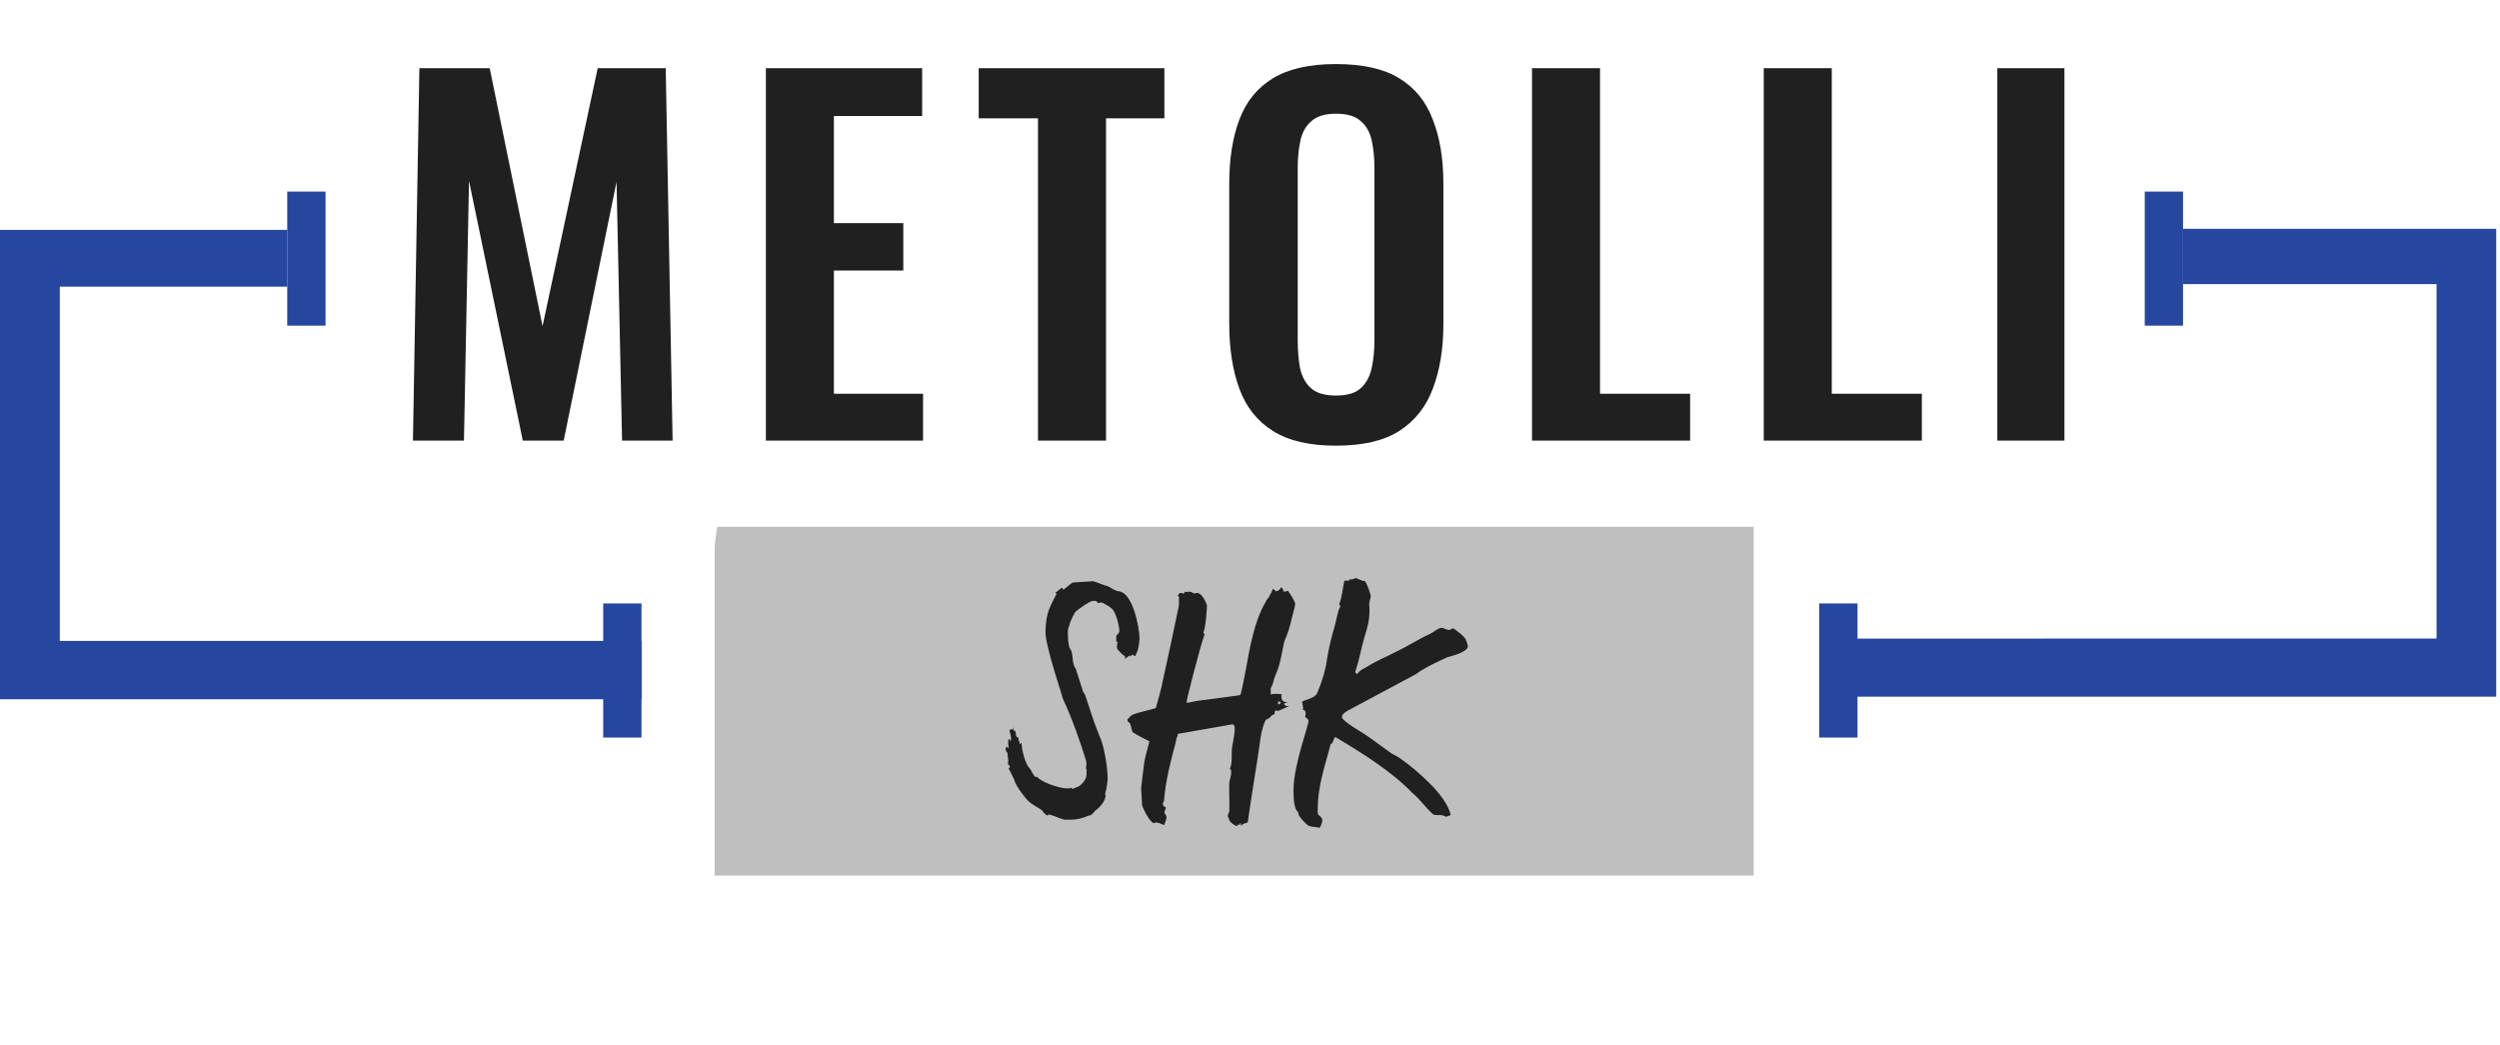
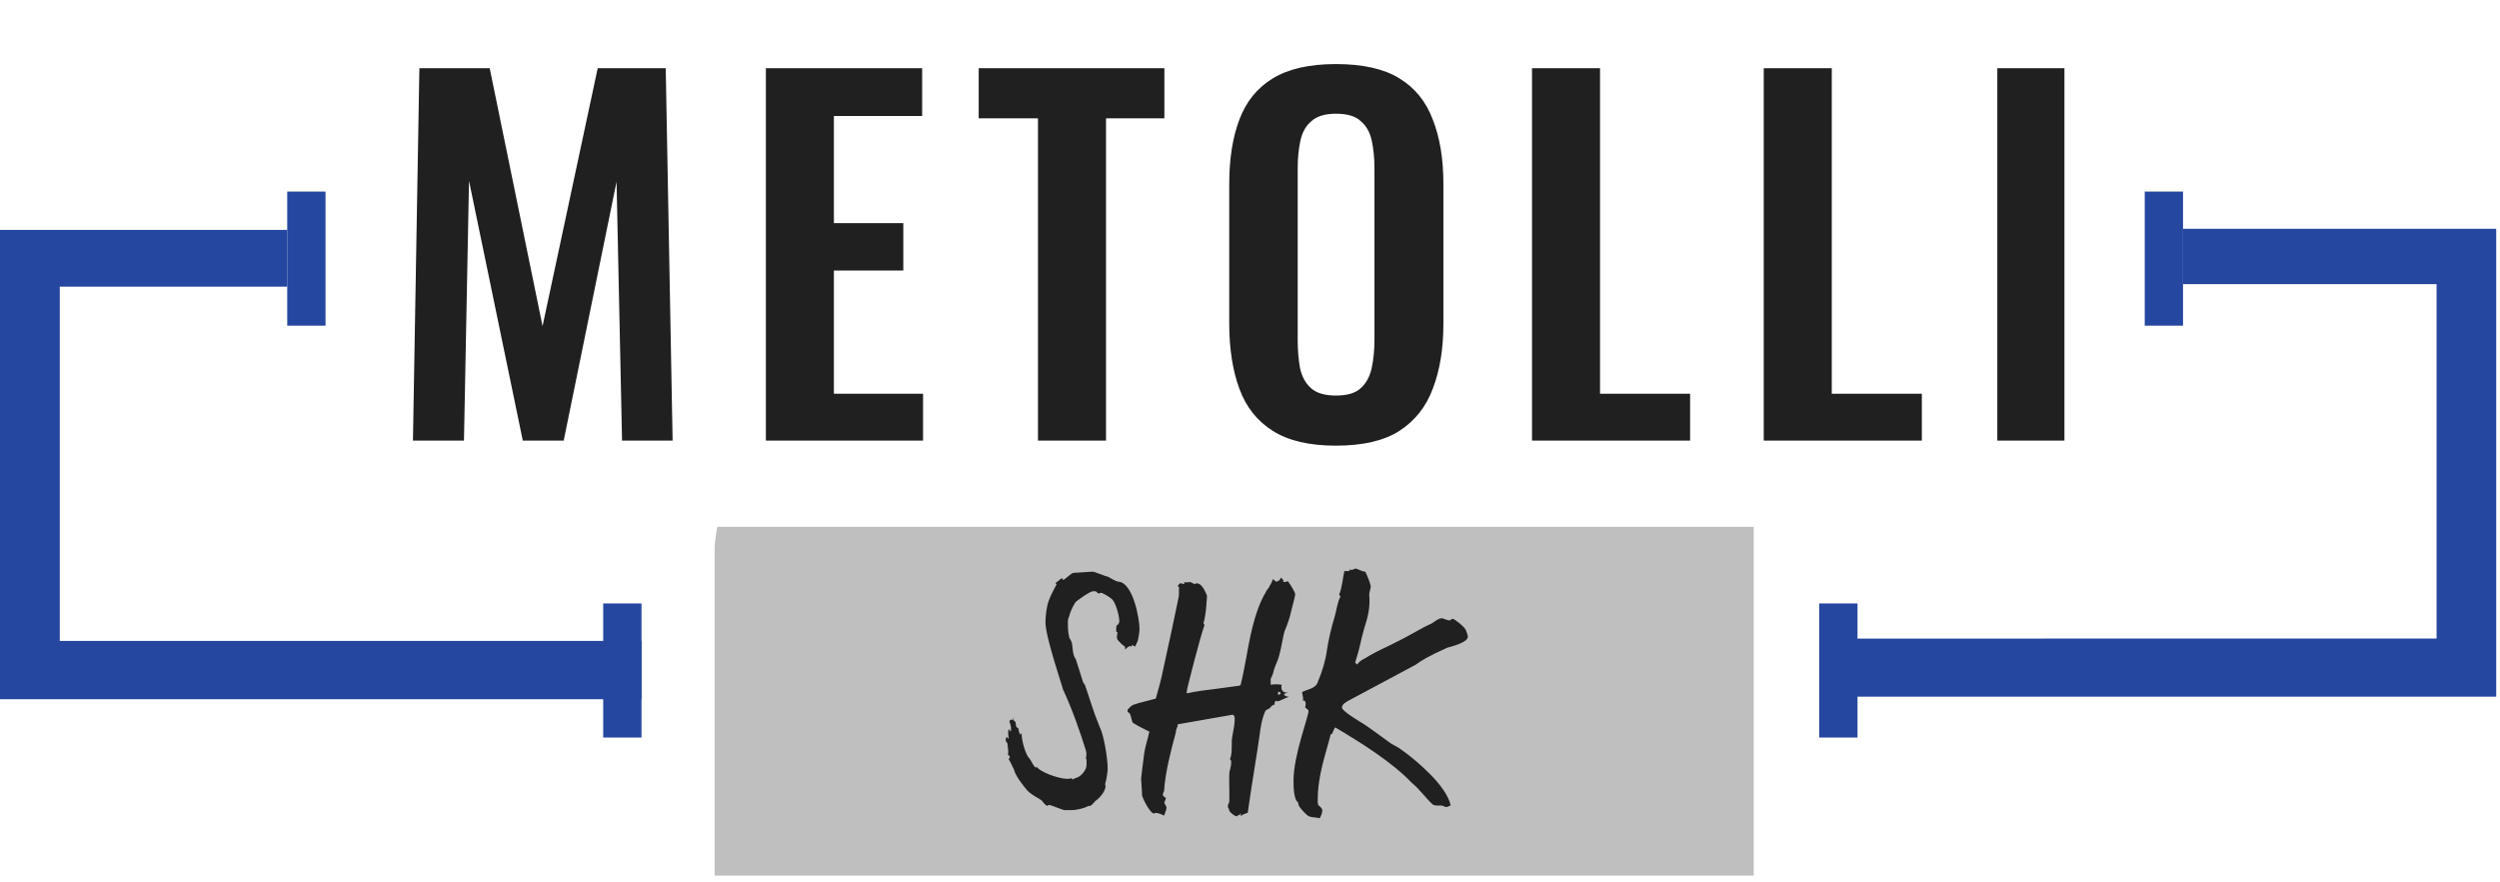
- <svg xmlns="http://www.w3.org/2000/svg" width="261" height="109" viewBox="0 0 261 109" fill="none">
+ <svg xmlns="http://www.w3.org/2000/svg" width="261" height="92" viewBox="0 0 261 92" fill="none">
  <path d="M74.64 91.41C74.64 79.75 74.64 68.41 74.64 57.11C74.689 56.401 74.783 55.697 74.92 55H183.16V91.41H74.64Z" fill="#BFBFBF" />
  <path d="M6.244 66.912V29.928H30V26.964V24H0V73H67V66.912H6.244Z" fill="#2547A0" />
  <path d="M190.43 66.67V72.73H260.71V23.89H228V29.66H254.48V66.66L190.43 66.67Z" fill="#2547A0" />
  <path d="M43.129 46L43.801 7.12H51.145L56.665 34.048L62.425 7.12H69.529L70.249 46H64.969L64.393 18.976L58.873 46H54.601L48.985 18.88L48.457 46H43.129ZM79.99 46V7.12H96.311V12.112H87.094V23.296H94.343V28.24H87.094V41.104H96.406V46H79.99ZM108.41 46V12.352H102.218V7.12H121.61V12.352H115.514V46H108.41ZM139.519 46.528C136.767 46.528 134.575 46.016 132.943 44.992C131.311 43.968 130.143 42.496 129.439 40.576C128.735 38.656 128.383 36.384 128.383 33.76V19.216C128.383 16.592 128.735 14.352 129.439 12.496C130.143 10.608 131.311 9.168 132.943 8.176C134.575 7.184 136.767 6.688 139.519 6.688C142.335 6.688 144.543 7.184 146.143 8.176C147.775 9.168 148.943 10.608 149.647 12.496C150.383 14.352 150.751 16.592 150.751 19.216V33.808C150.751 36.4 150.383 38.656 149.647 40.576C148.943 42.464 147.775 43.936 146.143 44.992C144.543 46.016 142.335 46.528 139.519 46.528ZM139.519 41.296C140.703 41.296 141.567 41.04 142.111 40.528C142.687 40.016 143.071 39.312 143.263 38.416C143.455 37.52 143.551 36.544 143.551 35.488V17.584C143.551 16.496 143.455 15.52 143.263 14.656C143.071 13.792 142.687 13.12 142.111 12.64C141.567 12.128 140.703 11.872 139.519 11.872C138.399 11.872 137.551 12.128 136.975 12.64C136.399 13.12 136.015 13.792 135.823 14.656C135.631 15.52 135.535 16.496 135.535 17.584V35.488C135.535 36.544 135.615 37.52 135.775 38.416C135.967 39.312 136.351 40.016 136.927 40.528C137.503 41.04 138.367 41.296 139.519 41.296ZM160.006 46V7.12H167.11V41.104H176.518V46H160.006ZM184.209 46V7.12H191.313V41.104H200.721V46H184.209ZM208.604 46V7.12H215.612V46H208.604Z" fill="#212020" />
-   <path d="M119.016 66.728C119.016 66.856 118.92 67.56 118.824 67.912C118.792 68.008 118.664 68.232 118.568 68.488C118.472 68.488 118.376 68.424 118.28 68.328L118.024 68.616H118.056C118.056 68.584 118.056 68.552 118.088 68.52V68.488C118.088 68.456 118.088 68.456 118.056 68.424C117.8 68.52 117.672 68.648 117.512 68.808C117.512 68.68 117.512 68.584 117.48 68.488C117.256 68.392 116.936 68.04 116.712 67.784L116.648 67.56C116.68 67.432 116.648 67.176 116.744 67.016H116.68C116.616 67.016 116.584 66.984 116.584 66.92C116.584 66.76 116.552 66.472 116.648 66.248C116.68 66.216 116.744 66.28 116.776 66.184L116.872 66.024C116.84 65.928 116.904 66.088 116.904 65.864C116.904 65.288 116.52 63.848 116.104 63.528C115.816 63.272 115.144 62.888 114.984 62.888C114.76 62.888 115.016 62.952 114.792 62.952C114.568 62.952 114.6 62.792 114.472 62.76C114.44 62.728 114.344 62.728 114.152 62.728C113.832 62.728 112.392 63.752 112.296 63.912C112.04 64.328 111.752 64.904 111.656 65.384C111.56 65.576 111.528 65.768 111.528 65.992C111.528 66.216 111.528 66.984 111.656 67.464C111.656 67.624 111.912 67.88 111.944 68.136C112.072 68.616 111.976 69.32 112.36 69.832L113.096 72.136C113.096 72.232 113.224 72.36 113.32 72.52C113.832 73.992 114.088 75.016 114.856 76.904C115.272 77.672 115.688 80.104 115.688 81.288C115.688 81.416 115.592 82.312 115.432 82.824C115.4 82.952 115.528 83.112 115.432 83.272C115.336 83.688 114.92 84.264 114.408 84.616C114.312 84.712 114.12 84.968 113.896 85.128C113.864 85.128 113.736 85.128 113.64 85.16C113.16 85.416 112.392 85.576 111.912 85.576H111.208C110.984 85.576 109.768 85.032 109.544 85.032C109.32 85.032 109.608 85.128 109.384 85.128C109.256 85.128 108.936 84.776 108.84 84.616C108.584 84.36 107.752 84.04 107.272 83.496C106.856 83.016 106.024 81.96 105.896 81.32C105.736 81.064 105.608 80.648 105.352 80.264C105.352 80.168 105.544 80.072 105.448 79.976C105.416 79.912 105.352 79.848 105.256 79.752C105.384 79.496 105.224 78.952 105.224 78.664C105.224 78.504 105.032 78.472 105.032 78.248C105.032 78.024 105.128 78.056 105.128 77.928C105.224 77.928 105.192 78.056 105.352 78.152C105.352 77.864 105.224 77.544 105.352 77.128C105.384 77.128 105.448 77.224 105.544 77.384C105.672 77.032 105.544 76.648 105.416 76.296C105.544 76.296 105.384 76.136 105.608 76.136C105.832 76.136 105.672 76.2 105.8 76.2C105.8 75.976 105.928 75.816 105.928 75.56C105.928 75.784 105.8 75.976 105.896 76.232C105.928 76.36 105.992 76.296 106.024 76.328C106.152 76.424 105.992 76.968 106.344 77C106.376 77.224 106.44 77.448 106.536 77.704L106.696 77.544C106.696 78.408 107.144 79.816 107.496 80.168C107.72 80.392 107.976 81.128 108.2 81.128C108.36 81.128 108.232 81.064 108.232 80.968C108.488 81.576 110.568 82.312 111.496 82.312C111.656 82.312 111.784 82.28 111.88 82.248L112.04 82.376C112.136 82.28 112.52 82.184 112.68 82.088C112.936 81.928 113.288 81.576 113.416 81.192C113.512 80.936 113.48 80.648 113.48 80.392C113.48 80.168 113.416 80.264 113.416 80.232C113.448 79.976 113.512 79.624 113.416 79.368C112.904 77.672 111.944 74.92 111.016 72.968C111.016 72.808 109.192 67.528 109.192 65.992C109.192 65.96 109.192 65.704 109.224 65.288C109.256 64.872 109.32 64.52 109.384 64.232C109.48 63.688 109.928 62.76 110.344 62.024C110.344 61.928 110.248 61.96 110.248 61.832C110.504 61.736 110.76 61.384 110.92 61.384C111.144 61.384 110.856 61.544 111.016 61.544C111.24 61.544 111.848 60.808 112.136 60.808C112.808 60.776 113.928 60.68 114.152 60.68C114.28 60.68 115.336 61.128 115.752 61.224C116.008 61.352 116.488 61.704 116.872 61.736C118.312 61.896 119.016 65.512 119.016 66.728ZM135.274 63.048C135.274 63.272 134.922 64.456 134.762 65.192C134.634 65.672 134.442 66.248 134.154 66.92C134.026 67.304 133.834 68.648 133.578 69.512C133.482 69.896 133.194 70.472 133.034 70.984C133.002 71.208 132.874 71.592 132.714 71.848V72.488C133.098 72.424 133.482 72.424 133.866 72.488C133.738 72.904 133.93 73.384 134.474 73.288C134.346 73.384 134.186 73.384 134.09 73.48C134.154 73.64 134.346 73.736 134.634 73.736C134.218 73.864 133.642 74.216 133.418 74.216C133.258 74.216 133.322 74.152 133.226 74.152L133.13 74.344C133.162 74.44 133.066 74.568 133.162 74.568C132.906 74.536 132.682 74.856 132.586 74.952C132.49 75.048 132.234 75.048 132.138 75.272C131.786 76.072 131.658 76.904 131.562 77.704C131.37 79.176 130.698 83.08 130.314 85.864C129.962 85.96 129.738 86.056 129.61 86.216C129.61 86.12 129.642 86.024 129.546 85.928C129.482 85.96 129.482 86.056 129.514 86.216C129.514 86.12 129.61 86.088 129.386 86.088C129.162 86.088 129.386 86.216 129.162 86.216C128.938 86.216 128.458 85.832 128.362 85.576C128.394 85.416 128.234 85.384 128.234 85.16C128.234 85 128.394 84.808 128.394 84.648V83.528C128.394 82.984 128.362 82.216 128.394 81.672C128.426 81.416 128.586 81.032 128.586 80.648C128.586 80.52 128.618 80.392 128.458 80.264C128.746 79.592 128.586 78.696 128.682 78.024C128.778 77.512 128.938 76.584 128.938 76.424C128.938 76.296 129.066 75.592 128.682 75.624L123.018 76.616C122.986 76.648 122.986 76.68 122.986 76.744C122.986 76.776 122.986 76.776 123.018 76.776C122.922 76.936 122.826 77.16 122.794 77.512C122.314 79.272 121.706 81.608 121.578 83.56C121.578 83.656 121.45 83.784 121.45 83.944C121.45 84.072 121.546 84.2 121.77 84.296C121.77 84.424 121.61 84.712 121.61 84.808C121.642 84.968 121.834 85.16 121.834 85.32C121.834 85.544 121.674 85.864 121.578 86.152C121.354 86.024 120.938 85.864 120.714 85.864C120.49 85.864 120.746 85.928 120.522 85.928C120.106 85.928 119.274 84.232 119.274 84.008C119.274 83.464 119.178 82.536 119.178 82.312C119.178 82.184 119.402 80.456 119.498 79.688C119.594 78.952 119.882 78.152 120.042 77.384C119.53 77.128 118.922 76.84 118.314 76.456C118.25 76.36 118.186 76.136 118.122 75.848C118.058 75.528 117.93 75.368 117.77 75.336V75.08C117.898 74.984 118.058 74.728 118.314 74.6C118.986 74.344 119.85 74.184 120.714 73.928C121.002 72.904 121.258 72.04 121.514 70.76C122.026 68.488 122.634 65.576 123.114 63.272C123.146 63.016 123.114 62.6 123.146 62.312C123.114 62.312 123.114 62.312 123.114 62.28C123.018 62.248 123.05 62.248 123.018 62.152C123.146 62.056 123.114 61.896 123.338 61.896C123.562 61.896 123.338 61.96 123.562 61.96C123.786 61.96 123.69 61.864 123.69 61.736C123.786 61.864 124.042 61.768 124.298 61.768C124.426 61.768 124.618 61.96 124.778 61.96C125.002 61.96 124.81 61.896 124.97 61.896C125.642 61.896 125.994 63.112 126.058 63.176C126.058 63.336 125.962 65.288 125.706 65.992C125.674 66.024 125.706 66.12 125.802 66.248C125.354 67.464 123.946 72.968 123.946 73.192C123.946 73.416 123.882 73.256 123.978 73.384C124.906 73.16 126.058 73.032 127.082 72.904L129.45 72.584L129.514 72.552C129.514 72.552 129.546 72.52 129.578 72.488C129.802 71.592 129.994 70.568 130.154 69.704C130.442 68.136 130.954 64.872 132.202 62.824C132.234 62.696 132.394 62.504 132.522 62.344C132.618 62.088 132.938 61.704 132.906 61.448C133.002 61.544 133.162 61.608 133.29 61.736C133.578 61.64 133.674 61.576 133.802 61.288C133.93 61.512 134.122 61.544 133.994 61.704C134.122 61.8 134.282 61.768 134.506 61.672C134.794 62.056 135.274 62.824 135.274 63.048ZM133.77 73.352C133.706 73.256 133.61 73.224 133.482 73.224V73.544C133.578 73.544 133.77 73.448 133.77 73.352ZM153.307 67.464C153.307 68.104 151.483 68.52 151.163 68.616C149.115 69.544 148.507 69.928 147.835 70.408L140.891 74.12C140.667 74.248 140.155 74.504 140.155 74.856C140.155 75.272 142.235 76.456 142.427 76.584C143.163 77.064 144.091 77.768 145.115 78.504C145.371 78.728 145.947 78.952 146.235 79.176C147.291 79.912 148.315 80.776 149.339 81.8C150.363 82.824 151.291 84.04 151.515 85.096C151.355 85.096 151.259 85.256 151.035 85.256C150.907 85.256 150.747 85.096 150.523 85.096C150.299 85.096 149.819 85.128 149.659 85C148.891 84.328 148.347 83.464 147.451 82.728C145.403 80.584 142.299 78.632 139.451 76.936C139.355 77.032 139.227 77.384 139.131 77.608C139.067 77.608 139.003 77.64 138.971 77.704C138.491 79.624 137.627 81.928 137.627 84.456C137.627 84.616 137.595 84.84 137.691 85.064C137.819 85.16 138.107 85.384 138.107 85.608C138.107 85.832 137.979 86.184 137.819 86.44C137.563 86.312 137.115 86.376 136.699 86.216C136.443 86.088 135.931 85.544 135.675 85.16C135.675 85.128 135.579 84.936 135.579 84.776C135.099 84.456 135.099 83.08 135.099 82.44C135.099 79.88 136.667 75.784 136.667 75.24C136.667 75.112 136.443 74.952 136.315 74.856C136.315 74.76 136.539 74.12 136.059 74.12C136.187 73.896 135.995 73.544 135.995 73.256C136.411 73 137.371 72.904 137.595 72.296C138.139 71.016 138.459 69.864 138.587 68.872C138.747 67.848 139.003 66.664 139.419 65.288C139.579 64.744 139.707 63.784 139.963 63.368C140.059 63.24 139.867 63.144 139.867 63.048C140.155 62.44 140.251 61.288 140.411 60.616H140.859C140.987 60.616 140.987 60.552 140.891 60.456C141.307 60.584 141.435 60.36 141.563 60.36C141.787 60.36 142.235 60.68 142.587 60.68C142.843 61.16 143.163 62.024 143.163 62.248C143.163 62.408 143.003 62.824 143.003 63.08C143.131 64.488 142.843 65.448 142.491 66.568C142.267 67.336 142.139 67.944 142.043 68.36C141.947 68.776 141.787 69.384 141.531 70.184L141.755 70.376C141.883 70.152 142.139 69.928 142.555 69.736C143.195 69.32 144.155 68.84 145.051 68.424C146.299 67.816 147.195 67.336 147.803 66.984C148.411 66.632 148.955 66.344 149.467 66.12C149.691 66.024 150.203 65.544 150.587 65.544C150.747 65.544 151.131 65.768 151.355 65.768C151.579 65.768 151.515 65.608 151.739 65.608C151.899 65.608 153.019 66.472 153.115 66.824C153.147 66.92 153.307 67.304 153.307 67.464Z" fill="#212020" />
+   <path d="M119.016 65.728C119.016 65.856 118.92 66.56 118.824 66.912C118.792 67.008 118.664 67.232 118.568 67.488C118.472 67.488 118.376 67.424 118.28 67.328L118.024 67.616H118.056C118.056 67.584 118.056 67.552 118.088 67.52V67.488C118.088 67.456 118.088 67.456 118.056 67.424C117.8 67.52 117.672 67.648 117.512 67.808C117.512 67.68 117.512 67.584 117.48 67.488C117.256 67.392 116.936 67.04 116.712 66.784L116.648 66.56C116.68 66.432 116.648 66.176 116.744 66.016H116.68C116.616 66.016 116.584 65.984 116.584 65.92C116.584 65.76 116.552 65.472 116.648 65.248C116.68 65.216 116.744 65.28 116.776 65.184L116.872 65.024C116.84 64.928 116.904 65.088 116.904 64.864C116.904 64.288 116.52 62.848 116.104 62.528C115.816 62.272 115.144 61.888 114.984 61.888C114.76 61.888 115.016 61.952 114.792 61.952C114.568 61.952 114.6 61.792 114.472 61.76C114.44 61.728 114.344 61.728 114.152 61.728C113.832 61.728 112.392 62.752 112.296 62.912C112.04 63.328 111.752 63.904 111.656 64.384C111.56 64.576 111.528 64.768 111.528 64.992C111.528 65.216 111.528 65.984 111.656 66.464C111.656 66.624 111.912 66.88 111.944 67.136C112.072 67.616 111.976 68.32 112.36 68.832L113.096 71.136C113.096 71.232 113.224 71.36 113.32 71.52C113.832 72.992 114.088 74.016 114.856 75.904C115.272 76.672 115.688 79.104 115.688 80.288C115.688 80.416 115.592 81.312 115.432 81.824C115.4 81.952 115.528 82.112 115.432 82.272C115.336 82.688 114.92 83.264 114.408 83.616C114.312 83.712 114.12 83.968 113.896 84.128C113.864 84.128 113.736 84.128 113.64 84.16C113.16 84.416 112.392 84.576 111.912 84.576H111.208C110.984 84.576 109.768 84.032 109.544 84.032C109.32 84.032 109.608 84.128 109.384 84.128C109.256 84.128 108.936 83.776 108.84 83.616C108.584 83.36 107.752 83.04 107.272 82.496C106.856 82.016 106.024 80.96 105.896 80.32C105.736 80.064 105.608 79.648 105.352 79.264C105.352 79.168 105.544 79.072 105.448 78.976C105.416 78.912 105.352 78.848 105.256 78.752C105.384 78.496 105.224 77.952 105.224 77.664C105.224 77.504 105.032 77.472 105.032 77.248C105.032 77.024 105.128 77.056 105.128 76.928C105.224 76.928 105.192 77.056 105.352 77.152C105.352 76.864 105.224 76.544 105.352 76.128C105.384 76.128 105.448 76.224 105.544 76.384C105.672 76.032 105.544 75.648 105.416 75.296C105.544 75.296 105.384 75.136 105.608 75.136C105.832 75.136 105.672 75.2 105.8 75.2C105.8 74.976 105.928 74.816 105.928 74.56C105.928 74.784 105.8 74.976 105.896 75.232C105.928 75.36 105.992 75.296 106.024 75.328C106.152 75.424 105.992 75.968 106.344 76C106.376 76.224 106.44 76.448 106.536 76.704L106.696 76.544C106.696 77.408 107.144 78.816 107.496 79.168C107.72 79.392 107.976 80.128 108.2 80.128C108.36 80.128 108.232 80.064 108.232 79.968C108.488 80.576 110.568 81.312 111.496 81.312C111.656 81.312 111.784 81.28 111.88 81.248L112.04 81.376C112.136 81.28 112.52 81.184 112.68 81.088C112.936 80.928 113.288 80.576 113.416 80.192C113.512 79.936 113.48 79.648 113.48 79.392C113.48 79.168 113.416 79.264 113.416 79.232C113.448 78.976 113.512 78.624 113.416 78.368C112.904 76.672 111.944 73.92 111.016 71.968C111.016 71.808 109.192 66.528 109.192 64.992C109.192 64.96 109.192 64.704 109.224 64.288C109.256 63.872 109.32 63.52 109.384 63.232C109.48 62.688 109.928 61.76 110.344 61.024C110.344 60.928 110.248 60.96 110.248 60.832C110.504 60.736 110.76 60.384 110.92 60.384C111.144 60.384 110.856 60.544 111.016 60.544C111.24 60.544 111.848 59.808 112.136 59.808C112.808 59.776 113.928 59.68 114.152 59.68C114.28 59.68 115.336 60.128 115.752 60.224C116.008 60.352 116.488 60.704 116.872 60.736C118.312 60.896 119.016 64.512 119.016 65.728ZM135.274 62.048C135.274 62.272 134.922 63.456 134.762 64.192C134.634 64.672 134.442 65.248 134.154 65.92C134.026 66.304 133.834 67.648 133.578 68.512C133.482 68.896 133.194 69.472 133.034 69.984C133.002 70.208 132.874 70.592 132.714 70.848V71.488C133.098 71.424 133.482 71.424 133.866 71.488C133.738 71.904 133.93 72.384 134.474 72.288C134.346 72.384 134.186 72.384 134.09 72.48C134.154 72.64 134.346 72.736 134.634 72.736C134.218 72.864 133.642 73.216 133.418 73.216C133.258 73.216 133.322 73.152 133.226 73.152L133.13 73.344C133.162 73.44 133.066 73.568 133.162 73.568C132.906 73.536 132.682 73.856 132.586 73.952C132.49 74.048 132.234 74.048 132.138 74.272C131.786 75.072 131.658 75.904 131.562 76.704C131.37 78.176 130.698 82.08 130.314 84.864C129.962 84.96 129.738 85.056 129.61 85.216C129.61 85.12 129.642 85.024 129.546 84.928C129.482 84.96 129.482 85.056 129.514 85.216C129.514 85.12 129.61 85.088 129.386 85.088C129.162 85.088 129.386 85.216 129.162 85.216C128.938 85.216 128.458 84.832 128.362 84.576C128.394 84.416 128.234 84.384 128.234 84.16C128.234 84 128.394 83.808 128.394 83.648V82.528C128.394 81.984 128.362 81.216 128.394 80.672C128.426 80.416 128.586 80.032 128.586 79.648C128.586 79.52 128.618 79.392 128.458 79.264C128.746 78.592 128.586 77.696 128.682 77.024C128.778 76.512 128.938 75.584 128.938 75.424C128.938 75.296 129.066 74.592 128.682 74.624L123.018 75.616C122.986 75.648 122.986 75.68 122.986 75.744C122.986 75.776 122.986 75.776 123.018 75.776C122.922 75.936 122.826 76.16 122.794 76.512C122.314 78.272 121.706 80.608 121.578 82.56C121.578 82.656 121.45 82.784 121.45 82.944C121.45 83.072 121.546 83.2 121.77 83.296C121.77 83.424 121.61 83.712 121.61 83.808C121.642 83.968 121.834 84.16 121.834 84.32C121.834 84.544 121.674 84.864 121.578 85.152C121.354 85.024 120.938 84.864 120.714 84.864C120.49 84.864 120.746 84.928 120.522 84.928C120.106 84.928 119.274 83.232 119.274 83.008C119.274 82.464 119.178 81.536 119.178 81.312C119.178 81.184 119.402 79.456 119.498 78.688C119.594 77.952 119.882 77.152 120.042 76.384C119.53 76.128 118.922 75.84 118.314 75.456C118.25 75.36 118.186 75.136 118.122 74.848C118.058 74.528 117.93 74.368 117.77 74.336V74.08C117.898 73.984 118.058 73.728 118.314 73.6C118.986 73.344 119.85 73.184 120.714 72.928C121.002 71.904 121.258 71.04 121.514 69.76C122.026 67.488 122.634 64.576 123.114 62.272C123.146 62.016 123.114 61.6 123.146 61.312C123.114 61.312 123.114 61.312 123.114 61.28C123.018 61.248 123.05 61.248 123.018 61.152C123.146 61.056 123.114 60.896 123.338 60.896C123.562 60.896 123.338 60.96 123.562 60.96C123.786 60.96 123.69 60.864 123.69 60.736C123.786 60.864 124.042 60.768 124.298 60.768C124.426 60.768 124.618 60.96 124.778 60.96C125.002 60.96 124.81 60.896 124.97 60.896C125.642 60.896 125.994 62.112 126.058 62.176C126.058 62.336 125.962 64.288 125.706 64.992C125.674 65.024 125.706 65.12 125.802 65.248C125.354 66.464 123.946 71.968 123.946 72.192C123.946 72.416 123.882 72.256 123.978 72.384C124.906 72.16 126.058 72.032 127.082 71.904L129.45 71.584L129.514 71.552C129.514 71.552 129.546 71.52 129.578 71.488C129.802 70.592 129.994 69.568 130.154 68.704C130.442 67.136 130.954 63.872 132.202 61.824C132.234 61.696 132.394 61.504 132.522 61.344C132.618 61.088 132.938 60.704 132.906 60.448C133.002 60.544 133.162 60.608 133.29 60.736C133.578 60.64 133.674 60.576 133.802 60.288C133.93 60.512 134.122 60.544 133.994 60.704C134.122 60.8 134.282 60.768 134.506 60.672C134.794 61.056 135.274 61.824 135.274 62.048ZM133.77 72.352C133.706 72.256 133.61 72.224 133.482 72.224V72.544C133.578 72.544 133.77 72.448 133.77 72.352ZM153.307 66.464C153.307 67.104 151.483 67.52 151.163 67.616C149.115 68.544 148.507 68.928 147.835 69.408L140.891 73.12C140.667 73.248 140.155 73.504 140.155 73.856C140.155 74.272 142.235 75.456 142.427 75.584C143.163 76.064 144.091 76.768 145.115 77.504C145.371 77.728 145.947 77.952 146.235 78.176C147.291 78.912 148.315 79.776 149.339 80.8C150.363 81.824 151.291 83.04 151.515 84.096C151.355 84.096 151.259 84.256 151.035 84.256C150.907 84.256 150.747 84.096 150.523 84.096C150.299 84.096 149.819 84.128 149.659 84C148.891 83.328 148.347 82.464 147.451 81.728C145.403 79.584 142.299 77.632 139.451 75.936C139.355 76.032 139.227 76.384 139.131 76.608C139.067 76.608 139.003 76.64 138.971 76.704C138.491 78.624 137.627 80.928 137.627 83.456C137.627 83.616 137.595 83.84 137.691 84.064C137.819 84.16 138.107 84.384 138.107 84.608C138.107 84.832 137.979 85.184 137.819 85.44C137.563 85.312 137.115 85.376 136.699 85.216C136.443 85.088 135.931 84.544 135.675 84.16C135.675 84.128 135.579 83.936 135.579 83.776C135.099 83.456 135.099 82.08 135.099 81.44C135.099 78.88 136.667 74.784 136.667 74.24C136.667 74.112 136.443 73.952 136.315 73.856C136.315 73.76 136.539 73.12 136.059 73.12C136.187 72.896 135.995 72.544 135.995 72.256C136.411 72 137.371 71.904 137.595 71.296C138.139 70.016 138.459 68.864 138.587 67.872C138.747 66.848 139.003 65.664 139.419 64.288C139.579 63.744 139.707 62.784 139.963 62.368C140.059 62.24 139.867 62.144 139.867 62.048C140.155 61.44 140.251 60.288 140.411 59.616H140.859C140.987 59.616 140.987 59.552 140.891 59.456C141.307 59.584 141.435 59.36 141.563 59.36C141.787 59.36 142.235 59.68 142.587 59.68C142.843 60.16 143.163 61.024 143.163 61.248C143.163 61.408 143.003 61.824 143.003 62.08C143.131 63.488 142.843 64.448 142.491 65.568C142.267 66.336 142.139 66.944 142.043 67.36C141.947 67.776 141.787 68.384 141.531 69.184L141.755 69.376C141.883 69.152 142.139 68.928 142.555 68.736C143.195 68.32 144.155 67.84 145.051 67.424C146.299 66.816 147.195 66.336 147.803 65.984C148.411 65.632 148.955 65.344 149.467 65.12C149.691 65.024 150.203 64.544 150.587 64.544C150.747 64.544 151.131 64.768 151.355 64.768C151.579 64.768 151.515 64.608 151.739 64.608C151.899 64.608 153.019 65.472 153.115 65.824C153.147 65.92 153.307 66.304 153.307 66.464Z" fill="#212020" />
  <rect x="224" y="20" width="4" height="14" fill="#2547A0" />
  <rect x="30" y="20" width="4" height="14" fill="#2547A0" />
  <rect x="63" y="63" width="4" height="14" fill="#2547A0" />
  <rect x="190" y="63" width="4" height="14" fill="#2547A0" />
</svg>
